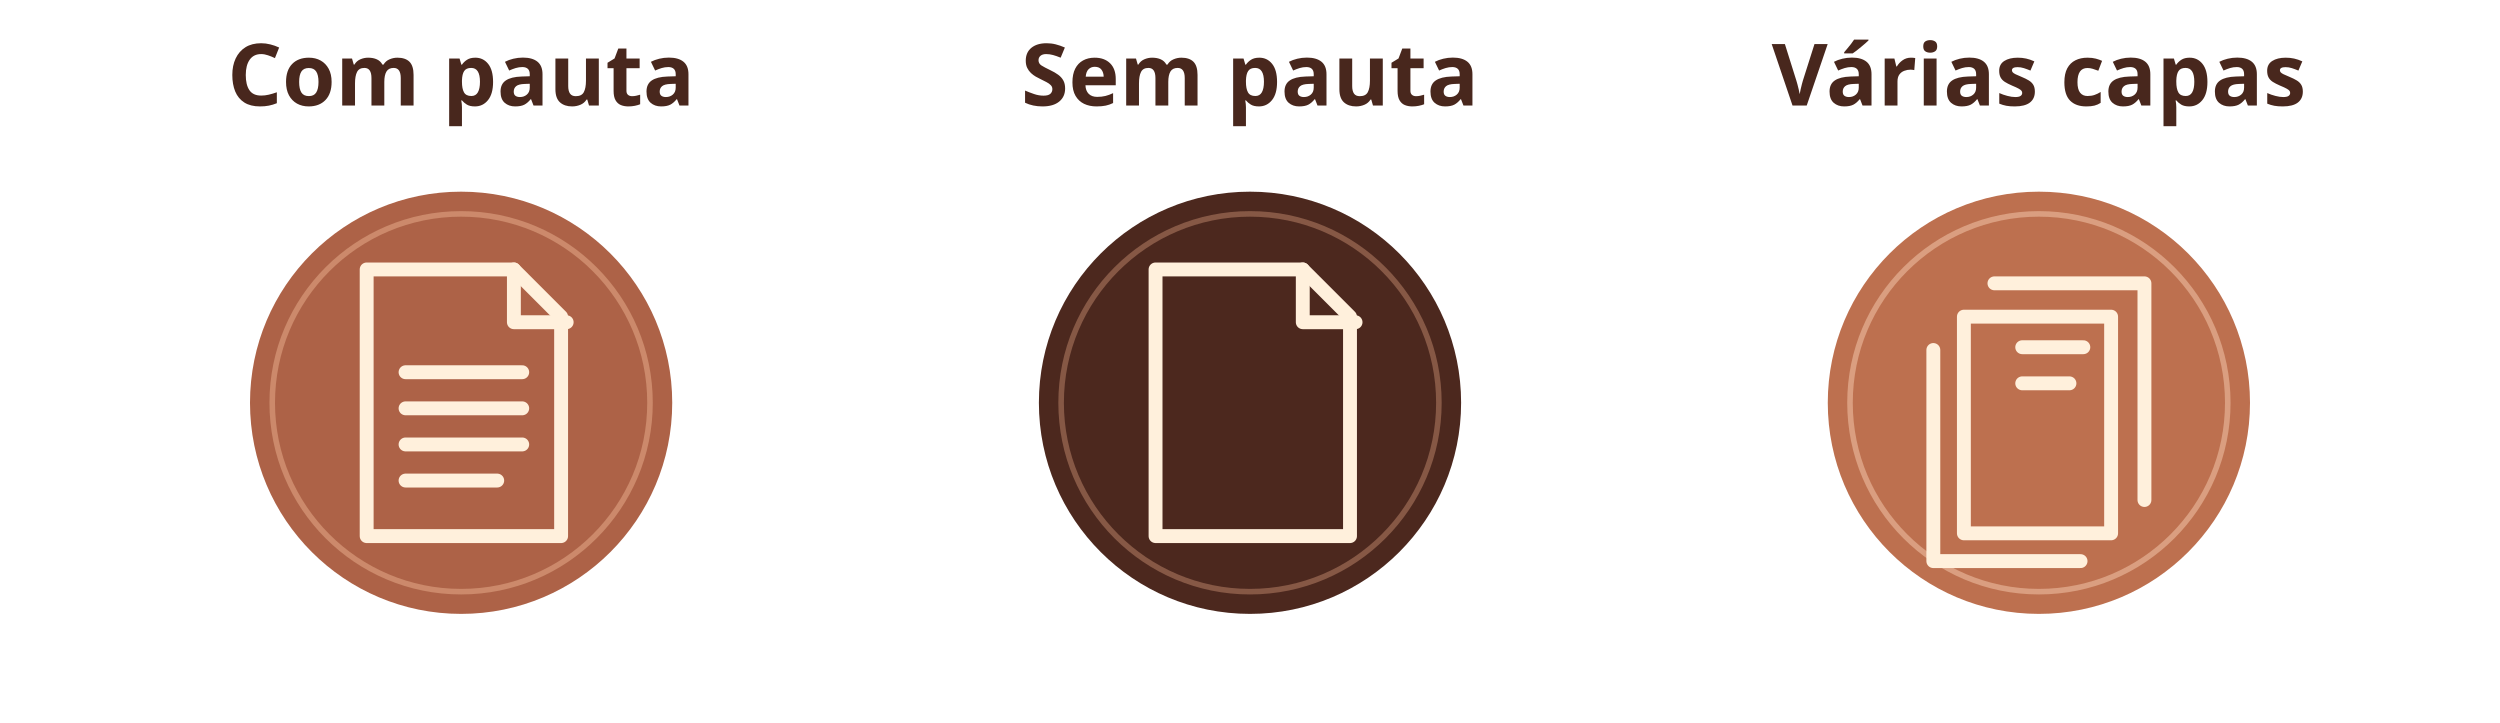
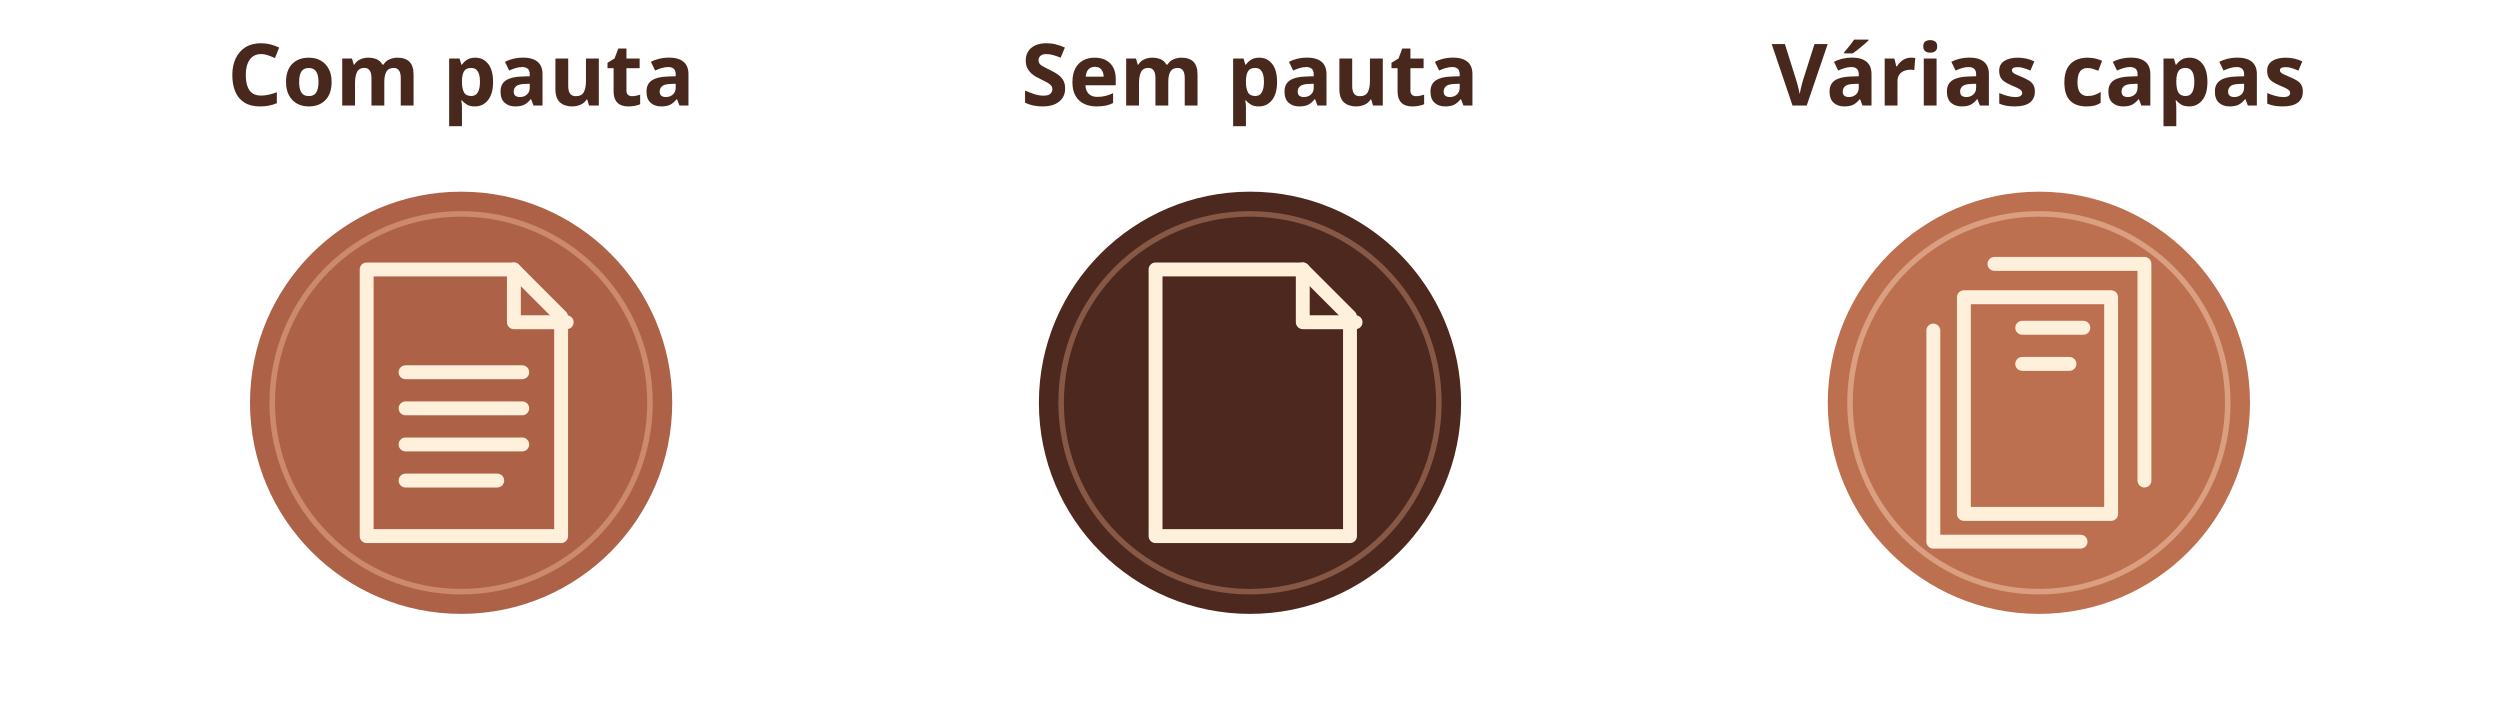
<svg xmlns="http://www.w3.org/2000/svg" width="900" height="260" viewBox="0 0 900 260" role="img" aria-labelledby="title desc">
  <style>
    @font-face { font-family: ManropeLocal; src: url("fonts/Manrope-Variable.ttf"); }
    .label { font-family: ManropeLocal, "Segoe UI", sans-serif; font-size: 31px; font-weight: 700; fill: #48271d; letter-spacing: 0; }
    .icon { fill: none; stroke: #fff0dc; stroke-width: 5; stroke-linecap: round; stroke-linejoin: round; }
  </style>
  <g transform="translate(166 0)">
    <text class="label" x="0" y="38" text-anchor="middle">Com pauta</text>
    <circle cx="0" cy="145" r="76" fill="#ad6247" />
    <circle cx="0" cy="145" r="68" fill="none" stroke="#d89a7a" stroke-width="2" opacity=".7" />
    <g class="icon" transform="translate(-42 95)">
      <path d="M8 2H61L78 19V98H8Z" />
      <path d="M61 2V21H80M22 39H64M22 52H64M22 65H64M22 78H55" />
    </g>
  </g>
  <g transform="translate(450 0)">
    <text class="label" x="0" y="38" text-anchor="middle">Sem pauta</text>
    <circle cx="0" cy="145" r="76" fill="#4c281e" />
    <circle cx="0" cy="145" r="68" fill="none" stroke="#95644f" stroke-width="2" opacity=".8" />
    <g class="icon" transform="translate(-42 95)">
      <path d="M8 2H61L78 19V98H8Z" />
      <path d="M61 2V21H80" />
    </g>
  </g>
  <g transform="translate(734 0)">
    <text class="label" x="0" y="38" text-anchor="middle">Várias capas</text>
    <circle cx="0" cy="145" r="76" fill="#bd704f" />
    <circle cx="0" cy="145" r="68" fill="none" stroke="#e1aa8c" stroke-width="2" opacity=".8" />
-     <g class="icon" transform="translate(-46 96)">
+     <g class="icon" transform="translate(-46 89)">
      <path d="M19 18H72V96H19Z" />
      <path d="M8 30V106H61M30 6H84V84M40 29H62M40 42H57" />
    </g>
  </g>
</svg>
